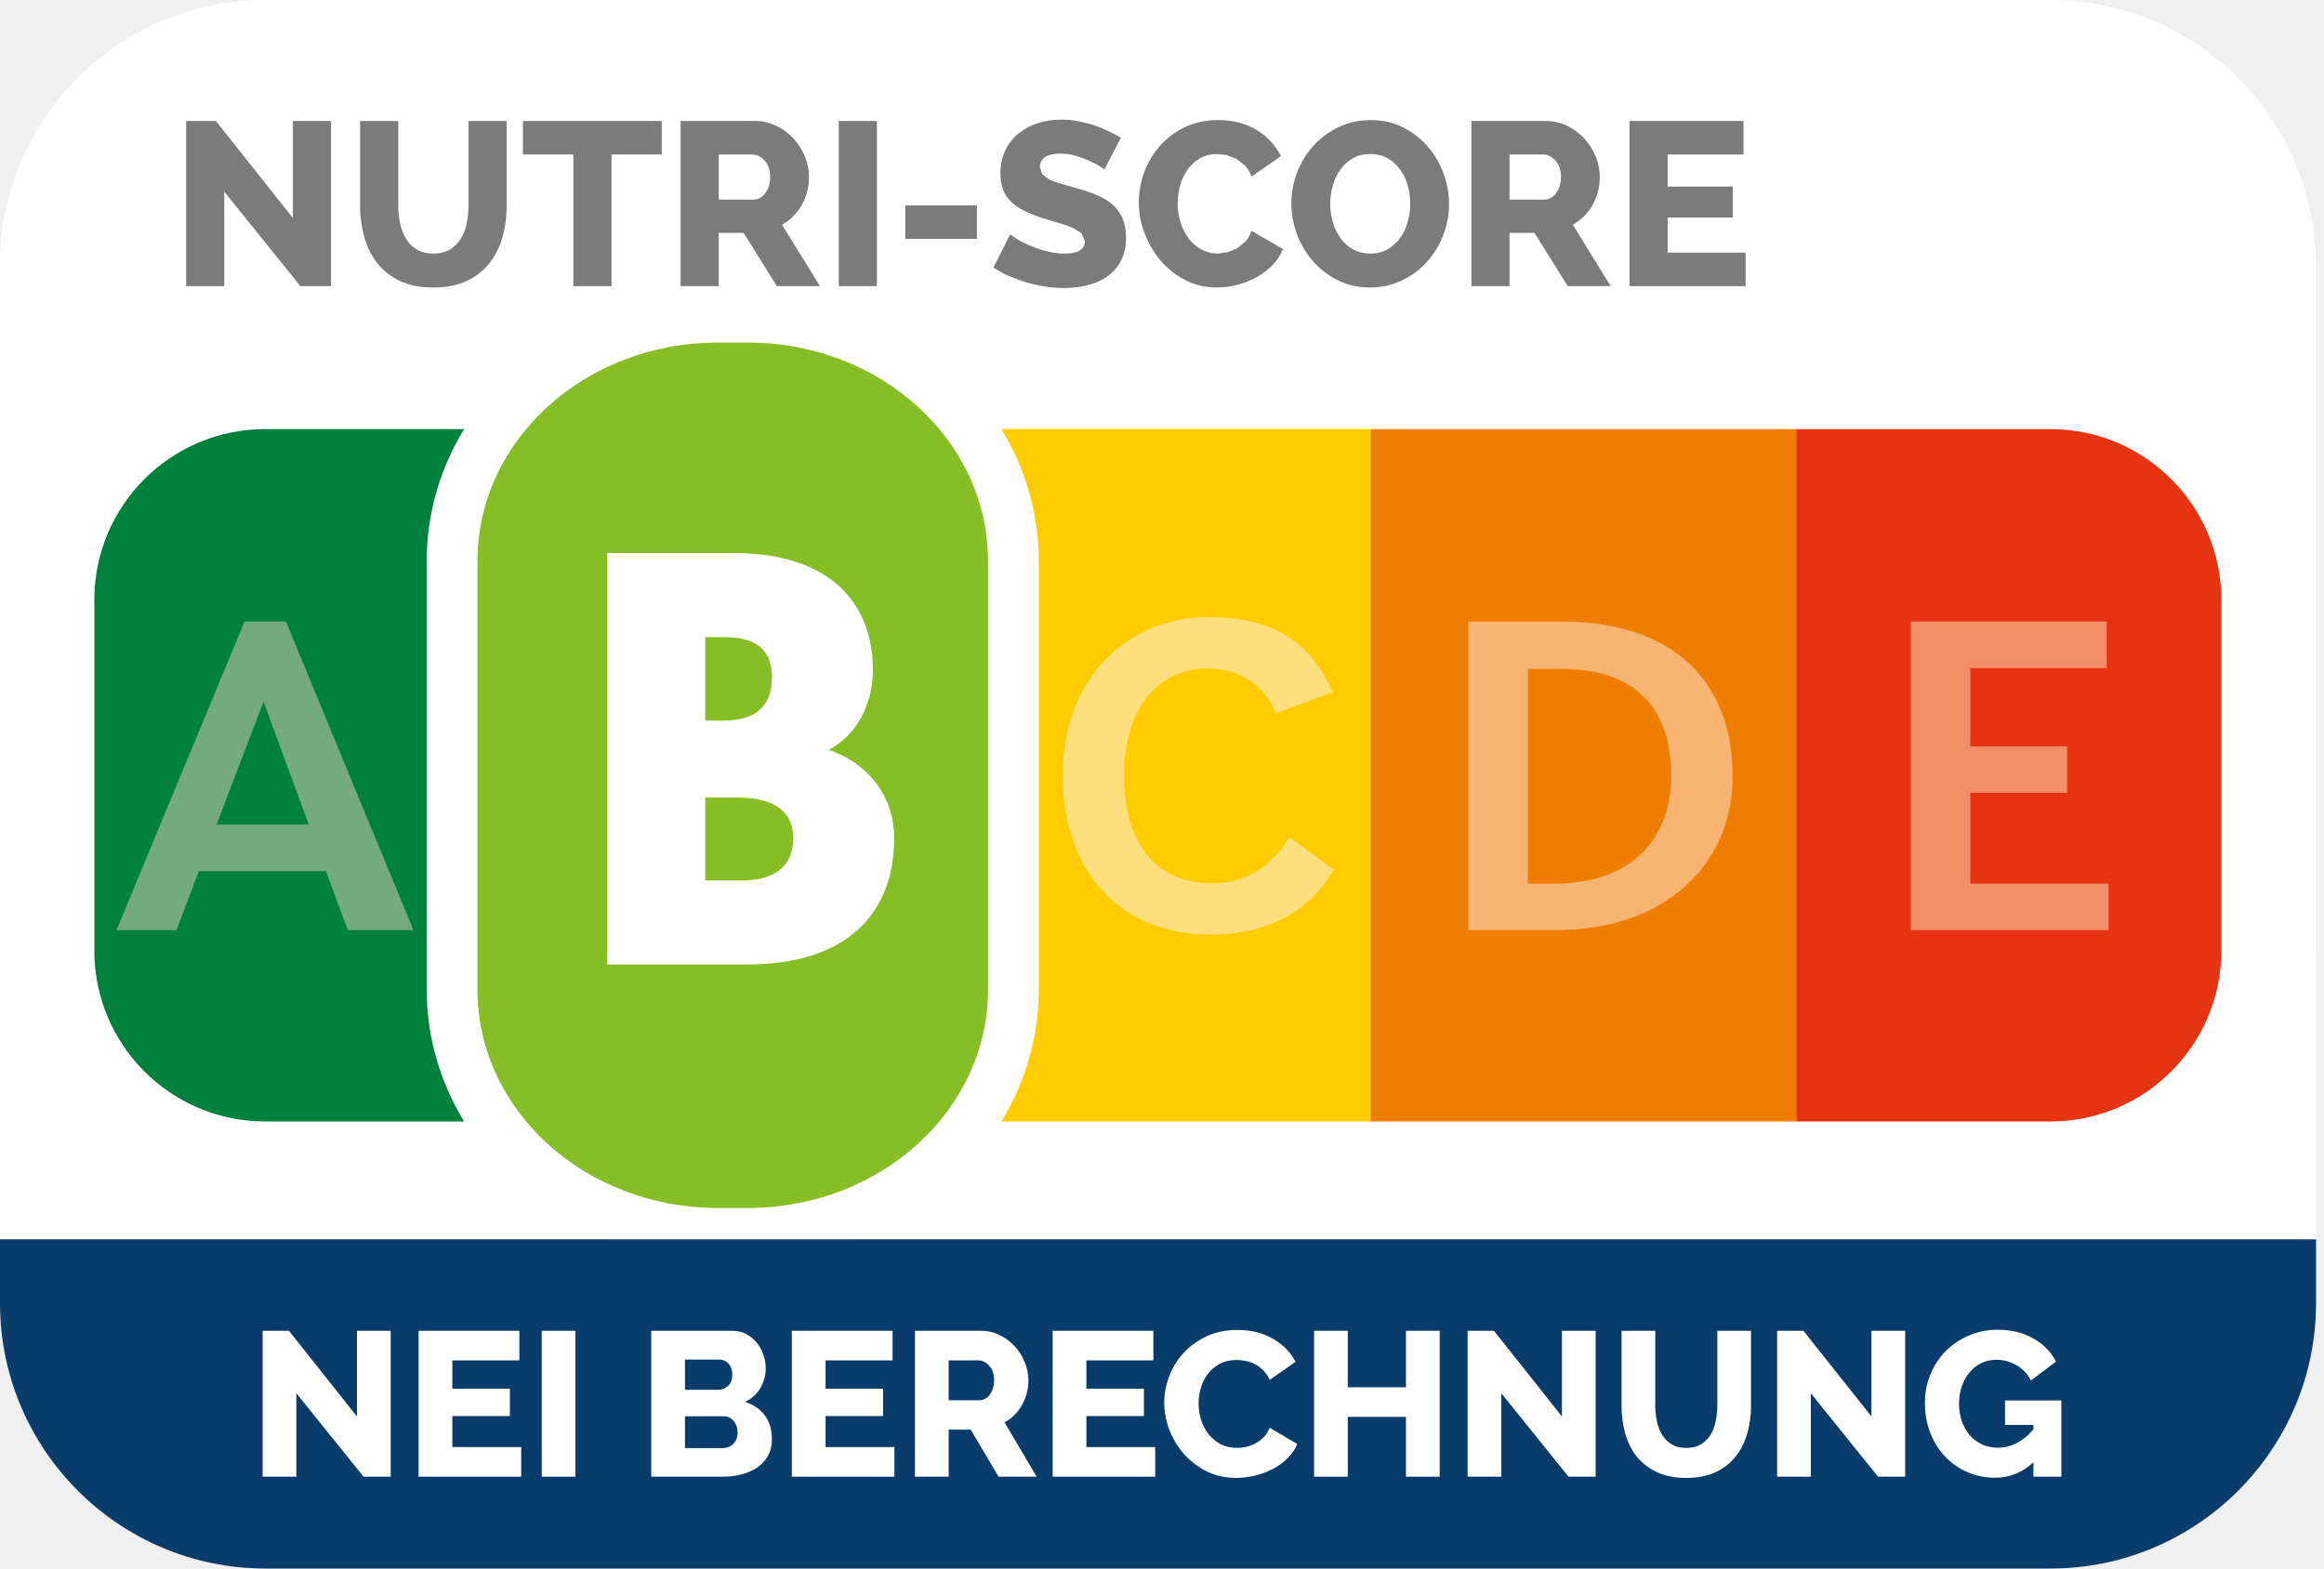
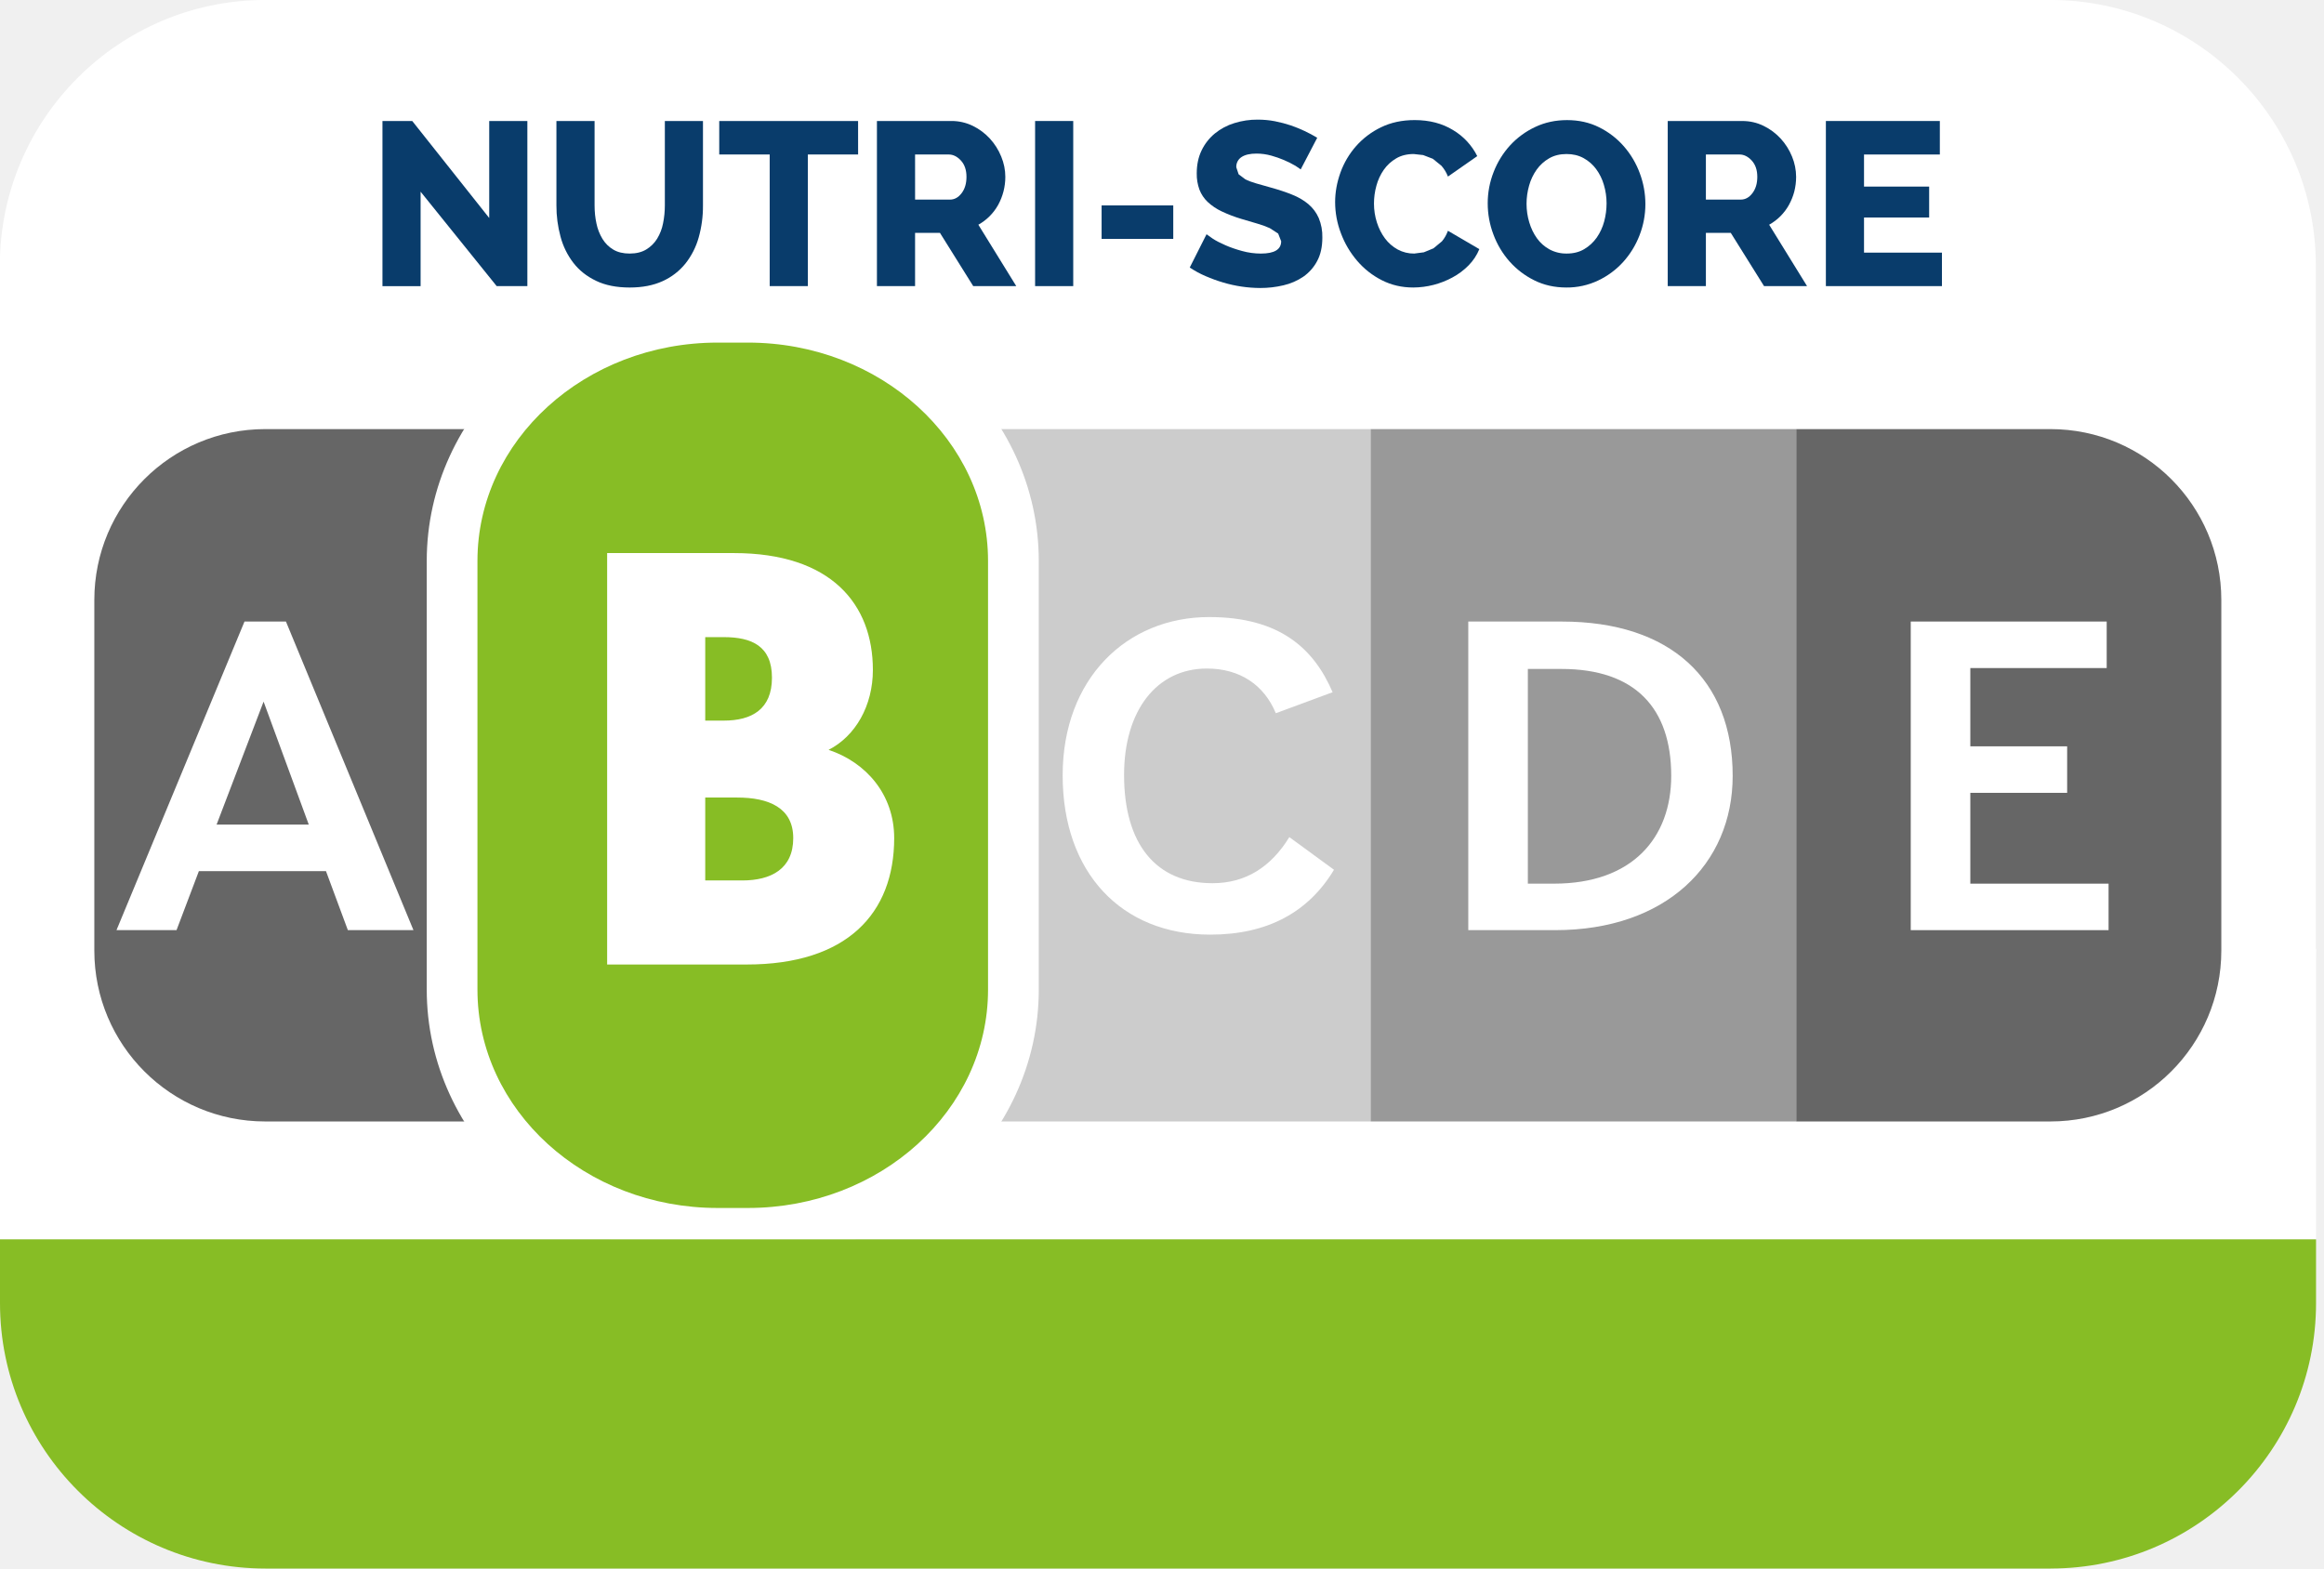
<svg xmlns="http://www.w3.org/2000/svg" id="svg2032" width="240" height="162" version="1.1" viewBox="0 0 240 162">
+   <defs id="defs1" />
  <rect style="fill:#ffffff;fill-opacity:1;stroke:none;stroke-width:2.653;stroke-linecap:round;stroke-linejoin:round;paint-order:stroke fill markers" id="rect18499" width="239.178" height="30" x="0" y="98" />
-   <g id="layer1">
-     <g id="g2493" fill-opacity="1" fill-rule="nonzero" stroke="none">
-       <path id="path364" fill="#fff" d="M211.749-.003H27.394c-15.117 0-27.41 12.3-27.41 27.413v70.766c0 15.116 12.291 27.413 27.407 27.413h30.546a31.623 31.623 0 0 0 16.176 4.409h3.118c5.958 0 11.502-1.633 16.176-4.41h118.342c15.114 0 27.407-12.296 27.407-27.412v-70.77c0-15.11-12.293-27.409-27.407-27.409" clip-path="url(#clipPath1866)" />
-       <path id="path366" fill="#fc0" d="M141.545 115.826h-43.95V44.318h43.95z" />
-       <path id="path368" fill="#ef7d00" d="M185.495 115.826h-43.95V44.318h43.95z" />
-       <path id="path380" fill="#e63312" d="M211.749 115.826h-26.254V44.318h26.254a17.647 17.647 0 0 1 17.647 17.647v36.213a17.65 17.65 0 0 1-17.647 17.648" clip-path="url(#clipPath1717)" />
-       <path id="path384" fill="#00803d" d="M27.391 115.826h26.252V44.318H27.391a17.647 17.647 0 0 0-17.65 17.647v36.213a17.65 17.65 0 0 0 17.65 17.648" clip-path="url(#clipPath1729)" />
-       <path id="path388" fill="#ffdf7d" d="M124.88 63.73c-8.556 0-15.139 6.378-15.139 16.353 0 10.027 6.055 16.447 15.236 16.447 5.914 0 10.142-2.31 12.785-6.7l-4.612-3.372c-1.875 3.05-4.473 4.76-7.933 4.76-5.863 0-9.134-4.067-9.134-11.181 0-6.652 3.366-10.99 8.556-10.99 3.414 0 5.914 1.706 7.115 4.616l5.865-2.17c-1.924-4.48-5.433-7.762-12.74-7.762" clip-path="url(#clipPath1735)" />
-       <path id="path392" fill="#f8b472" d="M157.782 91.265V69.09h3.463c7.642 0 11.342 4.065 11.342 11.04 0 6.376-3.987 11.134-12.11 11.134zm3.509-27.07h-9.661v31.871h8.99c11.391 0 18.314-6.788 18.314-15.934 0-9.977-6.444-15.938-17.64-15.938" clip-path="url(#clipPath1741)" />
-       <path id="path396" fill="#f28f66" d="M217.559 64.192h-20.236v31.874h20.43v-4.801h-14.278v-9.38h10v-4.803h-10v-8.084h14.084z" />
-       <path id="path400" fill="#7c7b7b" d="M23.161 19.799v9.754h-3.939V12.497h3.076l7.949 10.018V12.497h3.939V29.55h-3.169z" />
-       <path id="path412" fill="#7c7b7b" d="M44.756 26.187c.671 0 1.24-.139 1.704-.419.463-.28.843-.653 1.13-1.117a4.78 4.78 0 0 0 .611-1.597c.122-.6.183-1.214.183-1.839V12.5h3.937v8.716a11.894 11.894 0 0 1-.443 3.315 7.67 7.67 0 0 1-1.37 2.692 6.404 6.404 0 0 1-2.355 1.814c-.951.437-2.086.658-3.399.658-1.36 0-2.52-.23-3.482-.695-.962-.464-1.743-1.082-2.34-1.86a7.635 7.635 0 0 1-1.323-2.704 12.062 12.062 0 0 1-.422-3.22V12.5h3.941v8.716c0 .656.064 1.283.195 1.876a4.965 4.965 0 0 0 .622 1.585c.287.465.66.832 1.117 1.103.456.274 1.021.408 1.694.408" clip-path="url(#clipPath1747)" />
-       <path id="path416" fill="#7c7b7b" d="M68.342 15.957h-5.19V29.55h-3.94V15.957h-5.211v-3.46H68.34z" />
-       <path id="path428" fill="#7c7b7b" d="M70.286 29.55V12.497h7.684a4.965 4.965 0 0 1 2.225.507 5.903 5.903 0 0 1 1.765 1.32c.494.543.883 1.16 1.163 1.849.283.688.422 1.384.422 2.09a5.991 5.991 0 0 1-.744 2.906 5.283 5.283 0 0 1-2.041 2.041l3.915 6.34H80.23l-3.436-5.499h-2.569v5.5zm3.94-8.935h3.603c.464 0 .863-.218 1.2-.66.338-.441.504-1.004.504-1.692 0-.706-.192-1.265-.574-1.684-.386-.415-.803-.622-1.251-.622h-3.483z" />
-       <path id="path430" fill="#7c7b7b" d="M86.62 12.497h3.938V29.55H86.62z" />
-       <path id="path432" fill="#7c7b7b" d="M93.488 21.215h7.4v3.46h-7.4z" />
-       <path id="path444" fill="#7c7b7b" d="M114.05 17.495l-.529-.362a10.504 10.504 0 0 0-2.498-1.057 5.68 5.68 0 0 0-1.536-.214c-.675 0-1.191.119-1.551.36a1.185 1.185 0 0 0-.538 1.057l.24.721.684.514c.296.153.662.294 1.103.42.442.13.95.275 1.528.434.816.225 1.553.468 2.206.733.66.263 1.218.591 1.684.984.464.393.821.87 1.068 1.43a4.943 4.943 0 0 1 .373 2.017c0 .96-.18 1.772-.54 2.436a4.568 4.568 0 0 1-1.428 1.611 6.073 6.073 0 0 1-2.055.89 10.26 10.26 0 0 1-2.39.276 13.622 13.622 0 0 1-3.82-.565 15.906 15.906 0 0 1-1.825-.662 9.96 9.96 0 0 1-1.635-.888l1.733-3.435.646.456c.35.228.786.45 1.298.673.512.226 1.088.426 1.73.6a7.282 7.282 0 0 0 1.942.265c1.397 0 2.092-.425 2.092-1.273l-.311-.794-.866-.56a9.249 9.249 0 0 0-1.297-.47l-1.633-.482a14.28 14.28 0 0 1-2.041-.781 5.599 5.599 0 0 1-1.441-.971 3.471 3.471 0 0 1-.852-1.273 4.654 4.654 0 0 1-.278-1.682c0-.898.17-1.688.505-2.377a5.154 5.154 0 0 1 1.368-1.743 5.895 5.895 0 0 1 2.006-1.068 7.9 7.9 0 0 1 2.414-.36c.61 0 1.203.055 1.779.166.574.115 1.125.258 1.644.432a14.565 14.565 0 0 1 2.726 1.274z" clip-path="url(#clipPath1759)" />
-       <path id="path448" fill="#7c7b7b" d="M117.604 20.88c0-1.024.185-2.046.551-3.063a8.474 8.474 0 0 1 1.611-2.725 8.148 8.148 0 0 1 2.582-1.947c1.015-.496 2.174-.743 3.471-.743 1.521 0 2.843.344 3.964 1.032a6.494 6.494 0 0 1 2.498 2.69l-3.026 2.112a3.661 3.661 0 0 0-.673-1.116l-.889-.72-.997-.384-.974-.108c-.706 0-1.313.152-1.822.457a4.016 4.016 0 0 0-1.274 1.176 5.204 5.204 0 0 0-.757 1.633 6.845 6.845 0 0 0-.253 1.85c0 .673.101 1.321.3 1.946.198.624.48 1.176.838 1.657a4.1 4.1 0 0 0 1.311 1.141 3.5 3.5 0 0 0 1.706.42l.997-.131.993-.41.87-.72c.254-.296.463-.662.624-1.092l3.242 1.895a5.184 5.184 0 0 1-1.116 1.684 6.907 6.907 0 0 1-1.671 1.247 8.569 8.569 0 0 1-4.038 1.033c-1.181 0-2.267-.252-3.25-.755a8.27 8.27 0 0 1-2.547-2.006 9.432 9.432 0 0 1-1.669-2.833 8.997 8.997 0 0 1-.602-3.22" clip-path="url(#clipPath1765)" />
-       <path id="path452" fill="#7c7b7b" d="M141.48 29.694c-1.215 0-2.32-.247-3.314-.744a8.363 8.363 0 0 1-2.56-1.957 8.836 8.836 0 0 1-1.655-2.776 9.018 9.018 0 0 1-.589-3.216 8.77 8.77 0 0 1 .614-3.244 8.784 8.784 0 0 1 1.703-2.751 8.314 8.314 0 0 1 2.596-1.896c1-.472 2.094-.706 3.279-.706 1.213 0 2.321.245 3.31.741a8.216 8.216 0 0 1 2.56 1.97 8.875 8.875 0 0 1 1.646 2.786 9.1 9.1 0 0 1 .574 3.17 8.854 8.854 0 0 1-.61 3.245 8.85 8.85 0 0 1-1.692 2.75 8.289 8.289 0 0 1-2.582 1.908 7.472 7.472 0 0 1-3.28.72m-4.108-8.644c0 .655.093 1.29.278 1.907.183.617.448 1.165.792 1.648.344.479.777.863 1.298 1.152a3.641 3.641 0 0 0 1.787.43c.691 0 1.291-.152 1.803-.457.512-.302.94-.7 1.287-1.187a5.321 5.321 0 0 0 .768-1.655 7.275 7.275 0 0 0 .251-1.887c0-.657-.095-1.295-.278-1.91a5.13 5.13 0 0 0-.803-1.634 4.01 4.01 0 0 0-1.298-1.13c-.512-.28-1.096-.419-1.752-.419-.688 0-1.289.148-1.8.444a4.094 4.094 0 0 0-1.287 1.165 5.285 5.285 0 0 0-.78 1.644 6.841 6.841 0 0 0-.266 1.889" clip-path="url(#clipPath1773)" />
-       <path id="path456" fill="#7c7b7b" d="M151.952 29.55V12.497h7.686c.801 0 1.54.17 2.222.507a5.892 5.892 0 0 1 1.766 1.32c.496.543.882 1.16 1.165 1.849a5.539 5.539 0 0 1 .42 2.09c0 .53-.067 1.037-.19 1.525a6.029 6.029 0 0 1-.555 1.381 5.274 5.274 0 0 1-2.04 2.041l3.914 6.34h-4.442l-3.436-5.499h-2.569v5.5zm3.941-8.935h3.602c.463 0 .865-.218 1.2-.66.338-.441.506-1.004.506-1.692 0-.706-.193-1.265-.576-1.684-.387-.415-.804-.622-1.25-.622h-3.482z" />
-       <path id="path460" fill="#7c7b7b" d="M180.27 26.092v3.458h-11.986V12.497h11.769v3.46h-7.83v3.314h6.726v3.193h-6.726v3.628z" />
-       <path id="path464" fill="#74ab7e" d="M22.367 85.165l4.854-12.702 4.666 12.702zm7.163-20.97h-4.281L12.03 96.065h6.201l2.308-6.097h13.124l2.26 6.097h6.774z" />
-       <path id="path476" fill="#fff" d="M74.113 129.998c-16.566 0-30.043-12.466-30.043-27.788V57.936c0-15.324 13.477-27.79 30.043-27.79h3.118c16.566 0 30.043 12.468 30.043 27.79v44.274c0 15.322-13.477 27.788-30.043 27.788z" clip-path="url(#clipPath1779)" />
-       <path id="path480" fill="#87bd25" d="M77.231 124.761h-3.118c-13.704 0-24.806-10.096-24.806-22.553V57.936c0-12.455 11.104-22.553 24.804-22.553h3.12c13.7 0 24.804 10.098 24.804 22.553v44.274c0 12.455-11.104 22.551-24.804 22.551" clip-path="url(#clipPath1785)" />
-       <path id="path484" fill="#fff" d="M62.7 99.615V57.122h13.086c10.071 0 14.357 5.296 14.357 12.07 0 3.695-1.796 6.835-4.575 8.254 3.88 1.29 6.775 4.616 6.775 9.114 0 7.818-4.921 13.055-15.227 13.055zm10.13-25.19h1.912c2.893 0 4.978-1.17 4.978-4.434 0-3.263-2.085-4.188-4.978-4.188H72.83zm0 7.946v8.563h3.823c2.952 0 5.265-1.174 5.265-4.374 0-3.143-2.544-4.189-5.786-4.189z" />
-     </g>
-   </g>
-   <path id="path16330" clip-path="url(#clipPath1593)" style="fill:#093c6b;fill-opacity:1;fill-rule:nonzero;stroke:none" d="M 0 33.997 L 0 27.407 C 2.3684734e-15 12.296 12.298 -0.003 27.412 -0.003 L 211.77 -0.003 L 211.77 -0.001 C 226.882 -0.001 239.178 12.295 239.178 27.407 L 239.178 33.997 L 0 33.997 z " transform="matrix(1,0,0,-1,0,161.997)" />
-   <g aria-label="NEI BERECHNUNG" id="text18503" style="font-size:21.224px;line-height:1.25;font-family:'Open Sans';-inkscape-font-specification:'Open Sans';stroke-width:0.531">
-     <path d="m 30.603,143.896 v 8.617 h -3.481 v -15.069 h 2.717 l 7.025,8.851 v -8.851 h 3.481 v 15.069 h -2.802 z" style="font-weight:800;font-family:Raleway;-inkscape-font-specification:'Raleway Ultra-Bold';fill:#ffffff" id="path6129" />
-     <path d="m 53.823,149.457 v 3.056 H 43.232 V 137.444 H 53.632 v 3.056 h -6.919 v 2.929 h 5.943 v 2.823 h -5.943 v 3.205 z" style="font-weight:800;font-family:Raleway;-inkscape-font-specification:'Raleway Ultra-Bold';fill:#ffffff" id="path6131" />
-     <path d="m 55.945,152.513 v -15.069 h 3.481 v 15.069 z" style="font-weight:800;font-family:Raleway;-inkscape-font-specification:'Raleway Ultra-Bold';fill:#ffffff" id="path6133" />
-     <path d="m 79.716,148.651 q 0,0.976 -0.403,1.698 -0.403,0.722 -1.104,1.21 -0.7,0.467 -1.634,0.722 -0.934,0.233 -1.974,0.233 h -7.344 v -15.069 h 8.384 q 0.785,0 1.422,0.34 0.637,0.34 1.082,0.891 0.446,0.531 0.679,1.231 0.255,0.679 0.255,1.401 0,1.082 -0.552,2.038 -0.531,0.955 -1.613,1.443 1.295,0.382 2.038,1.358 0.764,0.976 0.764,2.504 z m -3.544,-0.7 q 0,-0.7 -0.403,-1.189 -0.403,-0.488 -1.019,-0.488 h -4.011 v 3.29 h 3.863 q 0.679,0 1.125,-0.446 0.446,-0.446 0.446,-1.167 z m -5.433,-7.535 v 3.12 h 3.417 q 0.573,0 1.019,-0.382 0.446,-0.382 0.446,-1.189 0,-0.743 -0.403,-1.146 -0.382,-0.403 -0.934,-0.403 z" style="font-weight:800;font-family:Raleway;-inkscape-font-specification:'Raleway Ultra-Bold';fill:#ffffff" id="path6135" />
-     <path d="m 92.366,149.457 v 3.056 H 81.775 v -15.069 h 10.4 v 3.056 h -6.919 v 2.929 h 5.943 v 2.823 h -5.943 v 3.205 z" style="font-weight:800;font-family:Raleway;-inkscape-font-specification:'Raleway Ultra-Bold';fill:#ffffff" id="path6137" />
-     <path d="m 94.488,152.513 v -15.069 h 6.792 q 1.061,0 1.953,0.446 0.913,0.446 1.571,1.167 0.658,0.722 1.019,1.634 0.382,0.913 0.382,1.847 0,0.7 -0.17,1.358 -0.17,0.637 -0.488,1.21 -0.318,0.573 -0.785,1.04 -0.446,0.446 -1.019,0.764 l 3.311,5.603 h -3.926 l -2.887,-4.86 h -2.271 v 4.86 z m 3.481,-7.895 h 3.184 q 0.616,0 1.061,-0.573 0.446,-0.594 0.446,-1.507 0,-0.934 -0.509,-1.486 -0.509,-0.552 -1.104,-0.552 h -3.078 z" style="font-weight:800;font-family:Raleway;-inkscape-font-specification:'Raleway Ultra-Bold';fill:#ffffff" id="path6139" />
-     <path d="m 119.3,149.457 v 3.056 h -10.591 v -15.069 h 10.4 v 3.056 h -6.919 v 2.929 h 5.943 v 2.823 h -5.943 v 3.205 z" style="font-weight:800;font-family:Raleway;-inkscape-font-specification:'Raleway Ultra-Bold';fill:#ffffff" id="path6141" />
-     <path d="m 120.233,144.851 q 0,-1.358 0.509,-2.695 0.509,-1.358 1.486,-2.42 0.976,-1.061 2.377,-1.719 1.401,-0.658 3.184,-0.658 2.122,0 3.672,0.913 1.571,0.913 2.335,2.377 l -2.674,1.868 q -0.255,-0.594 -0.658,-0.976 -0.382,-0.403 -0.849,-0.637 -0.467,-0.255 -0.955,-0.34 -0.488,-0.106 -0.955,-0.106 -0.998,0 -1.74,0.403 -0.743,0.403 -1.231,1.04 -0.488,0.637 -0.722,1.443 -0.233,0.807 -0.233,1.634 0,0.891 0.276,1.719 0.276,0.828 0.785,1.464 0.531,0.637 1.252,1.019 0.743,0.361 1.655,0.361 0.467,0 0.955,-0.106 0.509,-0.127 0.955,-0.361 0.467,-0.255 0.849,-0.637 0.382,-0.403 0.616,-0.976 l 2.844,1.677 q -0.34,0.828 -1.019,1.486 -0.658,0.658 -1.528,1.104 -0.87,0.446 -1.847,0.679 -0.976,0.233 -1.91,0.233 -1.634,0 -3.014,-0.658 -1.358,-0.679 -2.356,-1.783 -0.976,-1.104 -1.528,-2.504 -0.531,-1.401 -0.531,-2.844 z" style="font-weight:800;font-family:Raleway;-inkscape-font-specification:'Raleway Ultra-Bold';fill:#ffffff" id="path6143" />
-     <path d="m 148.674,137.444 v 15.069 h -3.481 v -6.176 h -6.006 v 6.176 h -3.481 v -15.069 h 3.481 v 5.837 h 6.006 v -5.837 z" style="font-weight:800;font-family:Raleway;-inkscape-font-specification:'Raleway Ultra-Bold';fill:#ffffff" id="path6145" />
-     <path d="m 155.041,143.896 v 8.617 h -3.481 v -15.069 h 2.717 l 7.025,8.851 v -8.851 h 3.481 v 15.069 h -2.802 z" style="font-weight:800;font-family:Raleway;-inkscape-font-specification:'Raleway Ultra-Bold';fill:#ffffff" id="path6147" />
-     <path d="m 174.143,149.542 q 0.891,0 1.507,-0.361 0.616,-0.382 0.998,-0.998 0.382,-0.616 0.531,-1.401 0.17,-0.807 0.17,-1.634 v -7.704 h 3.481 v 7.704 q 0,1.571 -0.403,2.929 -0.382,1.358 -1.21,2.377 -0.807,1.019 -2.08,1.613 -1.252,0.573 -2.993,0.573 -1.804,0 -3.078,-0.616 -1.273,-0.616 -2.08,-1.634 -0.785,-1.04 -1.167,-2.398 -0.361,-1.358 -0.361,-2.844 v -7.704 h 3.481 v 7.704 q 0,0.87 0.17,1.655 0.17,0.785 0.552,1.401 0.382,0.616 0.976,0.976 0.616,0.361 1.507,0.361 z" style="font-weight:800;font-family:Raleway;-inkscape-font-specification:'Raleway Ultra-Bold';fill:#ffffff" id="path6149" />
-     <path d="m 187.005,143.896 v 8.617 h -3.481 v -15.069 h 2.717 l 7.025,8.851 v -8.851 h 3.481 v 15.069 h -2.802 z" style="font-weight:800;font-family:Raleway;-inkscape-font-specification:'Raleway Ultra-Bold';fill:#ffffff" id="path6151" />
-     <path d="m 209.991,151.028 q -1.719,1.592 -3.969,1.592 -1.486,0 -2.802,-0.552 -1.316,-0.573 -2.313,-1.592 -0.976,-1.019 -1.549,-2.441 -0.573,-1.443 -0.573,-3.162 0,-1.549 0.573,-2.929 0.573,-1.38 1.571,-2.398 1.019,-1.019 2.398,-1.613 1.38,-0.594 2.971,-0.594 2.101,0 3.672,0.891 1.571,0.87 2.356,2.398 l -2.589,1.953 q -0.509,-1.019 -1.486,-1.571 -0.955,-0.573 -2.08,-0.573 -0.87,0 -1.592,0.361 -0.7,0.34 -1.21,0.976 -0.509,0.616 -0.785,1.443 -0.276,0.828 -0.276,1.783 0,0.976 0.297,1.804 0.297,0.828 0.828,1.443 0.531,0.594 1.252,0.934 0.743,0.34 1.634,0.34 2.038,0 3.672,-1.889 v -0.467 h -2.929 v -2.526 h 5.815 v 7.874 h -2.887 z" style="font-weight:800;font-family:Raleway;-inkscape-font-specification:'Raleway Ultra-Bold';fill:#ffffff" id="path6153" />
-   </g>
+   <path id="path364" fill="#ffffff" d="M 211.749,-0.003 H 27.394 c -15.117,0 -27.41,12.3 -27.41,27.413 v 70.766 c 0,15.116 12.291,27.413 27.407,27.413 h 30.546 a 31.623,31.623 0 0 0 16.176,4.409 h 3.118 c 5.958,0 11.502,-1.633 16.176,-4.41 h 118.342 c 15.114,0 27.407,-12.296 27.407,-27.412 v -70.77 c 0,-15.11 -12.293,-27.409 -27.407,-27.409" clip-path="url(#clipPath1866)" style="fill-opacity:1;fill-rule:nonzero;stroke:none" />
+   <path id="path366" fill="#ffcc00" d="M 141.545,115.826 H 97.595 V 44.318 h 43.95 z" style="fill-opacity:1;fill-rule:nonzero;stroke:none;fill:#cccccc" />
+   <path id="path368" fill="#ef7d00" d="m 185.495,115.826 h -43.95 V 44.318 h 43.95 z" style="fill-opacity:1;fill-rule:nonzero;stroke:none;fill:#999999" />
+   <path id="path380" fill="#e63312" d="M 211.749,115.826 H 185.495 V 44.318 h 26.254 a 17.647,17.647 0 0 1 17.647,17.647 v 36.213 a 17.65,17.65 0 0 1 -17.647,17.648" clip-path="url(#clipPath1717)" style="fill-opacity:1;fill-rule:nonzero;stroke:none;fill:#666666" />
+   <path id="path384" fill="#00803d" d="M 27.391,115.826 H 53.643 V 44.318 H 27.391 A 17.647,17.647 0 0 0 9.741,61.965 v 36.213 a 17.65,17.65 0 0 0 17.65,17.648" clip-path="url(#clipPath1729)" style="fill-opacity:1;fill-rule:nonzero;stroke:none;fill:#666666" />
+   <path id="path388" fill="#ffdf7d" d="m 124.88,63.73 c -8.556,0 -15.139,6.378 -15.139,16.353 0,10.027 6.055,16.447 15.236,16.447 5.914,0 10.142,-2.31 12.785,-6.7 l -4.612,-3.372 c -1.875,3.05 -4.473,4.76 -7.933,4.76 -5.863,0 -9.134,-4.067 -9.134,-11.181 0,-6.652 3.366,-10.99 8.556,-10.99 3.414,0 5.914,1.706 7.115,4.616 l 5.865,-2.17 c -1.924,-4.48 -5.433,-7.762 -12.74,-7.762" clip-path="url(#clipPath1735)" style="fill-opacity:1;fill-rule:nonzero;stroke:none;fill:#ffffff" />
+   <path id="path392" fill="#f8b472" d="M 157.782,91.265 V 69.09 h 3.463 c 7.642,0 11.342,4.065 11.342,11.04 0,6.376 -3.987,11.134 -12.11,11.134 z m 3.509,-27.07 h -9.661 v 31.871 h 8.99 c 11.391,0 18.314,-6.788 18.314,-15.934 0,-9.977 -6.444,-15.938 -17.64,-15.938" clip-path="url(#clipPath1741)" style="fill-opacity:1;fill-rule:nonzero;stroke:none;fill:#ffffff" />
+   <path id="path396" fill="#f28f66" d="m 217.559,64.192 h -20.236 v 31.874 h 20.43 v -4.801 h -14.278 v -9.38 h 10 v -4.803 h -10 v -8.084 h 14.084 z" style="fill-opacity:1;fill-rule:nonzero;stroke:none;fill:#ffffff" />
+   <path id="path400" fill="#7c7b7b" d="m 43.436,19.799 v 9.754 h -3.939 V 12.497 h 3.076 l 7.949,10.018 V 12.497 h 3.939 V 29.55 h -3.169 z" style="fill-opacity:1;fill-rule:nonzero;stroke:none;fill:#093c6b" />
+   <path id="path412" fill="#7c7b7b" d="m 65.031,26.187 c 0.671,0 1.24,-0.139 1.704,-0.419 0.463,-0.28 0.843,-0.653 1.13,-1.117 a 4.78,4.78 0 0 0 0.611,-1.597 c 0.122,-0.6 0.183,-1.214 0.183,-1.839 V 12.5 h 3.937 v 8.716 a 11.894,11.894 0 0 1 -0.443,3.315 7.67,7.67 0 0 1 -1.37,2.692 6.404,6.404 0 0 1 -2.355,1.814 c -0.951,0.437 -2.086,0.658 -3.399,0.658 -1.36,0 -2.52,-0.23 -3.482,-0.695 -0.962,-0.464 -1.743,-1.082 -2.34,-1.86 a 7.635,7.635 0 0 1 -1.323,-2.704 12.062,12.062 0 0 1 -0.422,-3.22 V 12.5 h 3.941 v 8.716 c 0,0.656 0.064,1.283 0.195,1.876 a 4.965,4.965 0 0 0 0.622,1.585 c 0.287,0.465 0.66,0.832 1.117,1.103 0.456,0.274 1.021,0.408 1.694,0.408" clip-path="url(#clipPath1747)" style="fill-opacity:1;fill-rule:nonzero;stroke:none;fill:#093c6b" />
+   <path id="path416" fill="#7c7b7b" d="m 88.617,15.957 h -5.19 V 29.55 h -3.94 V 15.957 h -5.211 v -3.46 h 14.339 z" style="fill-opacity:1;fill-rule:nonzero;stroke:none;fill:#093c6b" />
+   <path id="path428" fill="#7c7b7b" d="M 90.561,29.55 V 12.497 h 7.684 a 4.965,4.965 0 0 1 2.225,0.507 5.903,5.903 0 0 1 1.765,1.32 c 0.494,0.543 0.883,1.16 1.163,1.849 0.283,0.688 0.422,1.384 0.422,2.09 a 5.991,5.991 0 0 1 -0.744,2.906 5.283,5.283 0 0 1 -2.041,2.041 l 3.915,6.34 h -4.445 l -3.436,-5.499 h -2.569 v 5.5 z m 3.94,-8.935 h 3.603 c 0.464,0 0.863,-0.218 1.2,-0.66 0.338,-0.441 0.504,-1.004 0.504,-1.692 0,-0.706 -0.192,-1.265 -0.574,-1.684 -0.386,-0.415 -0.803,-0.622 -1.251,-0.622 h -3.483 z" style="fill-opacity:1;fill-rule:nonzero;stroke:none;fill:#093c6b" />
+   <path id="path430" fill="#7c7b7b" d="m 106.895,12.497 h 3.938 V 29.55 h -3.938 z" style="fill-opacity:1;fill-rule:nonzero;stroke:none;fill:#093c6b" />
+   <path id="path432" fill="#7c7b7b" d="m 113.763,21.215 h 7.4 v 3.46 h -7.4 z" style="fill-opacity:1;fill-rule:nonzero;stroke:none;fill:#093c6b" />
+   <path id="path444" fill="#7c7b7b" d="m 134.325,17.495 -0.529,-0.362 a 10.504,10.504 0 0 0 -2.498,-1.057 5.68,5.68 0 0 0 -1.536,-0.214 c -0.675,0 -1.191,0.119 -1.551,0.36 a 1.185,1.185 0 0 0 -0.538,1.057 l 0.24,0.721 0.684,0.514 c 0.296,0.153 0.662,0.294 1.103,0.42 0.442,0.13 0.95,0.275 1.528,0.434 0.816,0.225 1.553,0.468 2.206,0.733 0.66,0.263 1.218,0.591 1.684,0.984 0.464,0.393 0.821,0.87 1.068,1.43 a 4.943,4.943 0 0 1 0.373,2.017 c 0,0.96 -0.18,1.772 -0.54,2.436 a 4.568,4.568 0 0 1 -1.428,1.611 6.073,6.073 0 0 1 -2.055,0.89 10.26,10.26 0 0 1 -2.39,0.276 13.622,13.622 0 0 1 -3.82,-0.565 15.906,15.906 0 0 1 -1.825,-0.662 9.96,9.96 0 0 1 -1.635,-0.888 l 1.733,-3.435 0.646,0.456 c 0.35,0.228 0.786,0.45 1.298,0.673 0.512,0.226 1.088,0.426 1.73,0.6 a 7.282,7.282 0 0 0 1.942,0.265 c 1.397,0 2.092,-0.425 2.092,-1.273 l -0.311,-0.794 -0.866,-0.56 a 9.249,9.249 0 0 0 -1.297,-0.47 l -1.633,-0.482 a 14.28,14.28 0 0 1 -2.041,-0.781 5.599,5.599 0 0 1 -1.441,-0.971 3.471,3.471 0 0 1 -0.852,-1.273 4.654,4.654 0 0 1 -0.278,-1.682 c 0,-0.898 0.17,-1.688 0.505,-2.377 a 5.154,5.154 0 0 1 1.368,-1.743 5.895,5.895 0 0 1 2.006,-1.068 7.9,7.9 0 0 1 2.414,-0.36 c 0.61,0 1.203,0.055 1.779,0.166 0.574,0.115 1.125,0.258 1.644,0.432 a 14.565,14.565 0 0 1 2.726,1.274 z" clip-path="url(#clipPath1759)" style="fill-opacity:1;fill-rule:nonzero;stroke:none;fill:#093c6b" />
+   <path id="path448" fill="#7c7b7b" d="m 137.879,20.88 c 0,-1.024 0.185,-2.046 0.551,-3.063 a 8.474,8.474 0 0 1 1.611,-2.725 8.148,8.148 0 0 1 2.582,-1.947 c 1.015,-0.496 2.174,-0.743 3.471,-0.743 1.521,0 2.843,0.344 3.964,1.032 a 6.494,6.494 0 0 1 2.498,2.69 l -3.026,2.112 a 3.661,3.661 0 0 0 -0.673,-1.116 l -0.889,-0.72 -0.997,-0.384 -0.974,-0.108 c -0.706,0 -1.313,0.152 -1.822,0.457 a 4.016,4.016 0 0 0 -1.274,1.176 5.204,5.204 0 0 0 -0.757,1.633 6.845,6.845 0 0 0 -0.253,1.85 c 0,0.673 0.101,1.321 0.3,1.946 0.198,0.624 0.48,1.176 0.838,1.657 a 4.1,4.1 0 0 0 1.311,1.141 3.5,3.5 0 0 0 1.706,0.42 l 0.997,-0.131 0.993,-0.41 0.87,-0.72 c 0.254,-0.296 0.463,-0.662 0.624,-1.092 l 3.242,1.895 a 5.184,5.184 0 0 1 -1.116,1.684 6.907,6.907 0 0 1 -1.671,1.247 8.569,8.569 0 0 1 -4.038,1.033 c -1.181,0 -2.267,-0.252 -3.25,-0.755 a 8.27,8.27 0 0 1 -2.547,-2.006 9.432,9.432 0 0 1 -1.669,-2.833 8.997,8.997 0 0 1 -0.602,-3.22" clip-path="url(#clipPath1765)" style="fill-opacity:1;fill-rule:nonzero;stroke:none;fill:#093c6b" />
+   <path id="path452" fill="#7c7b7b" d="m 161.755,29.694 c -1.215,0 -2.32,-0.247 -3.314,-0.744 a 8.363,8.363 0 0 1 -2.56,-1.957 8.836,8.836 0 0 1 -1.655,-2.776 9.018,9.018 0 0 1 -0.589,-3.216 8.77,8.77 0 0 1 0.614,-3.244 8.784,8.784 0 0 1 1.703,-2.751 8.314,8.314 0 0 1 2.596,-1.896 c 1,-0.472 2.094,-0.706 3.279,-0.706 1.213,0 2.321,0.245 3.31,0.741 a 8.216,8.216 0 0 1 2.56,1.97 8.875,8.875 0 0 1 1.646,2.786 9.1,9.1 0 0 1 0.574,3.17 8.854,8.854 0 0 1 -0.61,3.245 8.85,8.85 0 0 1 -1.692,2.75 8.289,8.289 0 0 1 -2.582,1.908 7.472,7.472 0 0 1 -3.28,0.72 m -4.108,-8.644 c 0,0.655 0.093,1.29 0.278,1.907 0.183,0.617 0.448,1.165 0.792,1.648 0.344,0.479 0.777,0.863 1.298,1.152 a 3.641,3.641 0 0 0 1.787,0.43 c 0.691,0 1.291,-0.152 1.803,-0.457 0.512,-0.302 0.94,-0.7 1.287,-1.187 a 5.321,5.321 0 0 0 0.768,-1.655 7.275,7.275 0 0 0 0.251,-1.887 c 0,-0.657 -0.095,-1.295 -0.278,-1.91 a 5.13,5.13 0 0 0 -0.803,-1.634 4.01,4.01 0 0 0 -1.298,-1.13 c -0.512,-0.28 -1.096,-0.419 -1.752,-0.419 -0.688,0 -1.289,0.148 -1.8,0.444 a 4.094,4.094 0 0 0 -1.287,1.165 5.285,5.285 0 0 0 -0.78,1.644 6.841,6.841 0 0 0 -0.266,1.889" clip-path="url(#clipPath1773)" style="fill-opacity:1;fill-rule:nonzero;stroke:none;fill:#093c6b" />
+   <path id="path456" fill="#7c7b7b" d="M 172.227,29.55 V 12.497 h 7.686 c 0.801,0 1.54,0.17 2.222,0.507 a 5.892,5.892 0 0 1 1.766,1.32 c 0.496,0.543 0.882,1.16 1.165,1.849 a 5.539,5.539 0 0 1 0.42,2.09 c 0,0.53 -0.067,1.037 -0.19,1.525 a 6.029,6.029 0 0 1 -0.555,1.381 5.274,5.274 0 0 1 -2.04,2.041 l 3.914,6.34 h -4.442 l -3.436,-5.499 h -2.569 v 5.5 z m 3.941,-8.935 h 3.602 c 0.463,0 0.865,-0.218 1.2,-0.66 0.338,-0.441 0.506,-1.004 0.506,-1.692 0,-0.706 -0.193,-1.265 -0.576,-1.684 -0.387,-0.415 -0.804,-0.622 -1.25,-0.622 h -3.482 z" style="fill-opacity:1;fill-rule:nonzero;stroke:none;fill:#093c6b" />
+   <path id="path460" fill="#7c7b7b" d="m 200.545,26.092 v 3.458 h -11.986 V 12.497 h 11.769 v 3.46 h -7.83 v 3.314 h 6.726 v 3.193 h -6.726 v 3.628 z" style="fill-opacity:1;fill-rule:nonzero;stroke:none;fill:#093c6b" />
+   <path id="path464" fill="#74ab7e" d="m 22.367,85.165 4.854,-12.702 4.666,12.702 z M 29.53,64.195 H 25.249 L 12.03,96.065 h 6.201 l 2.308,-6.097 h 13.124 l 2.26,6.097 h 6.774 z" style="fill-opacity:1;fill-rule:nonzero;stroke:none;fill:#ffffff" />
+   <path id="path476" fill="#ffffff" d="M 74.113,129.998 C 57.547,129.998 44.07,117.532 44.07,102.21 V 57.936 c 0,-15.324 13.477,-27.79 30.043,-27.79 h 3.118 c 16.566,0 30.043,12.468 30.043,27.79 v 44.274 c 0,15.322 -13.477,27.788 -30.043,27.788 z" clip-path="url(#clipPath1779)" style="fill-opacity:1;fill-rule:nonzero;stroke:none" />
+   <path id="path480" fill="#87bd25" d="m 77.231,124.761 h -3.118 c -13.704,0 -24.806,-10.096 -24.806,-22.553 V 57.936 c 0,-12.455 11.104,-22.553 24.804,-22.553 h 3.12 c 13.7,0 24.804,10.098 24.804,22.553 v 44.274 c 0,12.455 -11.104,22.551 -24.804,22.551" clip-path="url(#clipPath1785)" style="fill-opacity:1;fill-rule:nonzero;stroke:none" />
+   <path id="path484" fill="#ffffff" d="M 62.7,99.615 V 57.122 h 13.086 c 10.071,0 14.357,5.296 14.357,12.07 0,3.695 -1.796,6.835 -4.575,8.254 3.88,1.29 6.775,4.616 6.775,9.114 0,7.818 -4.921,13.055 -15.227,13.055 z m 10.13,-25.19 h 1.912 c 2.893,0 4.978,-1.17 4.978,-4.434 0,-3.263 -2.085,-4.188 -4.978,-4.188 H 72.83 Z m 0,7.946 v 8.563 h 3.823 c 2.952,0 5.265,-1.174 5.265,-4.374 0,-3.143 -2.544,-4.189 -5.786,-4.189 z" style="fill-opacity:1;fill-rule:nonzero;stroke:none" />
+   <path id="path16330" clip-path="url(#clipPath1593)" style="fill:#87bd25;fill-opacity:1;fill-rule:nonzero;stroke:none" d="M 0 33.997 L 0 27.407 C 2.3684734e-15 12.296 12.298 -0.003 27.412 -0.003 L 211.77 -0.003 L 211.77 -0.001 C 226.882 -0.001 239.178 12.295 239.178 27.407 L 239.178 33.997 L 0 33.997 z " transform="matrix(1,0,0,-1,0,161.997)" />
</svg>
